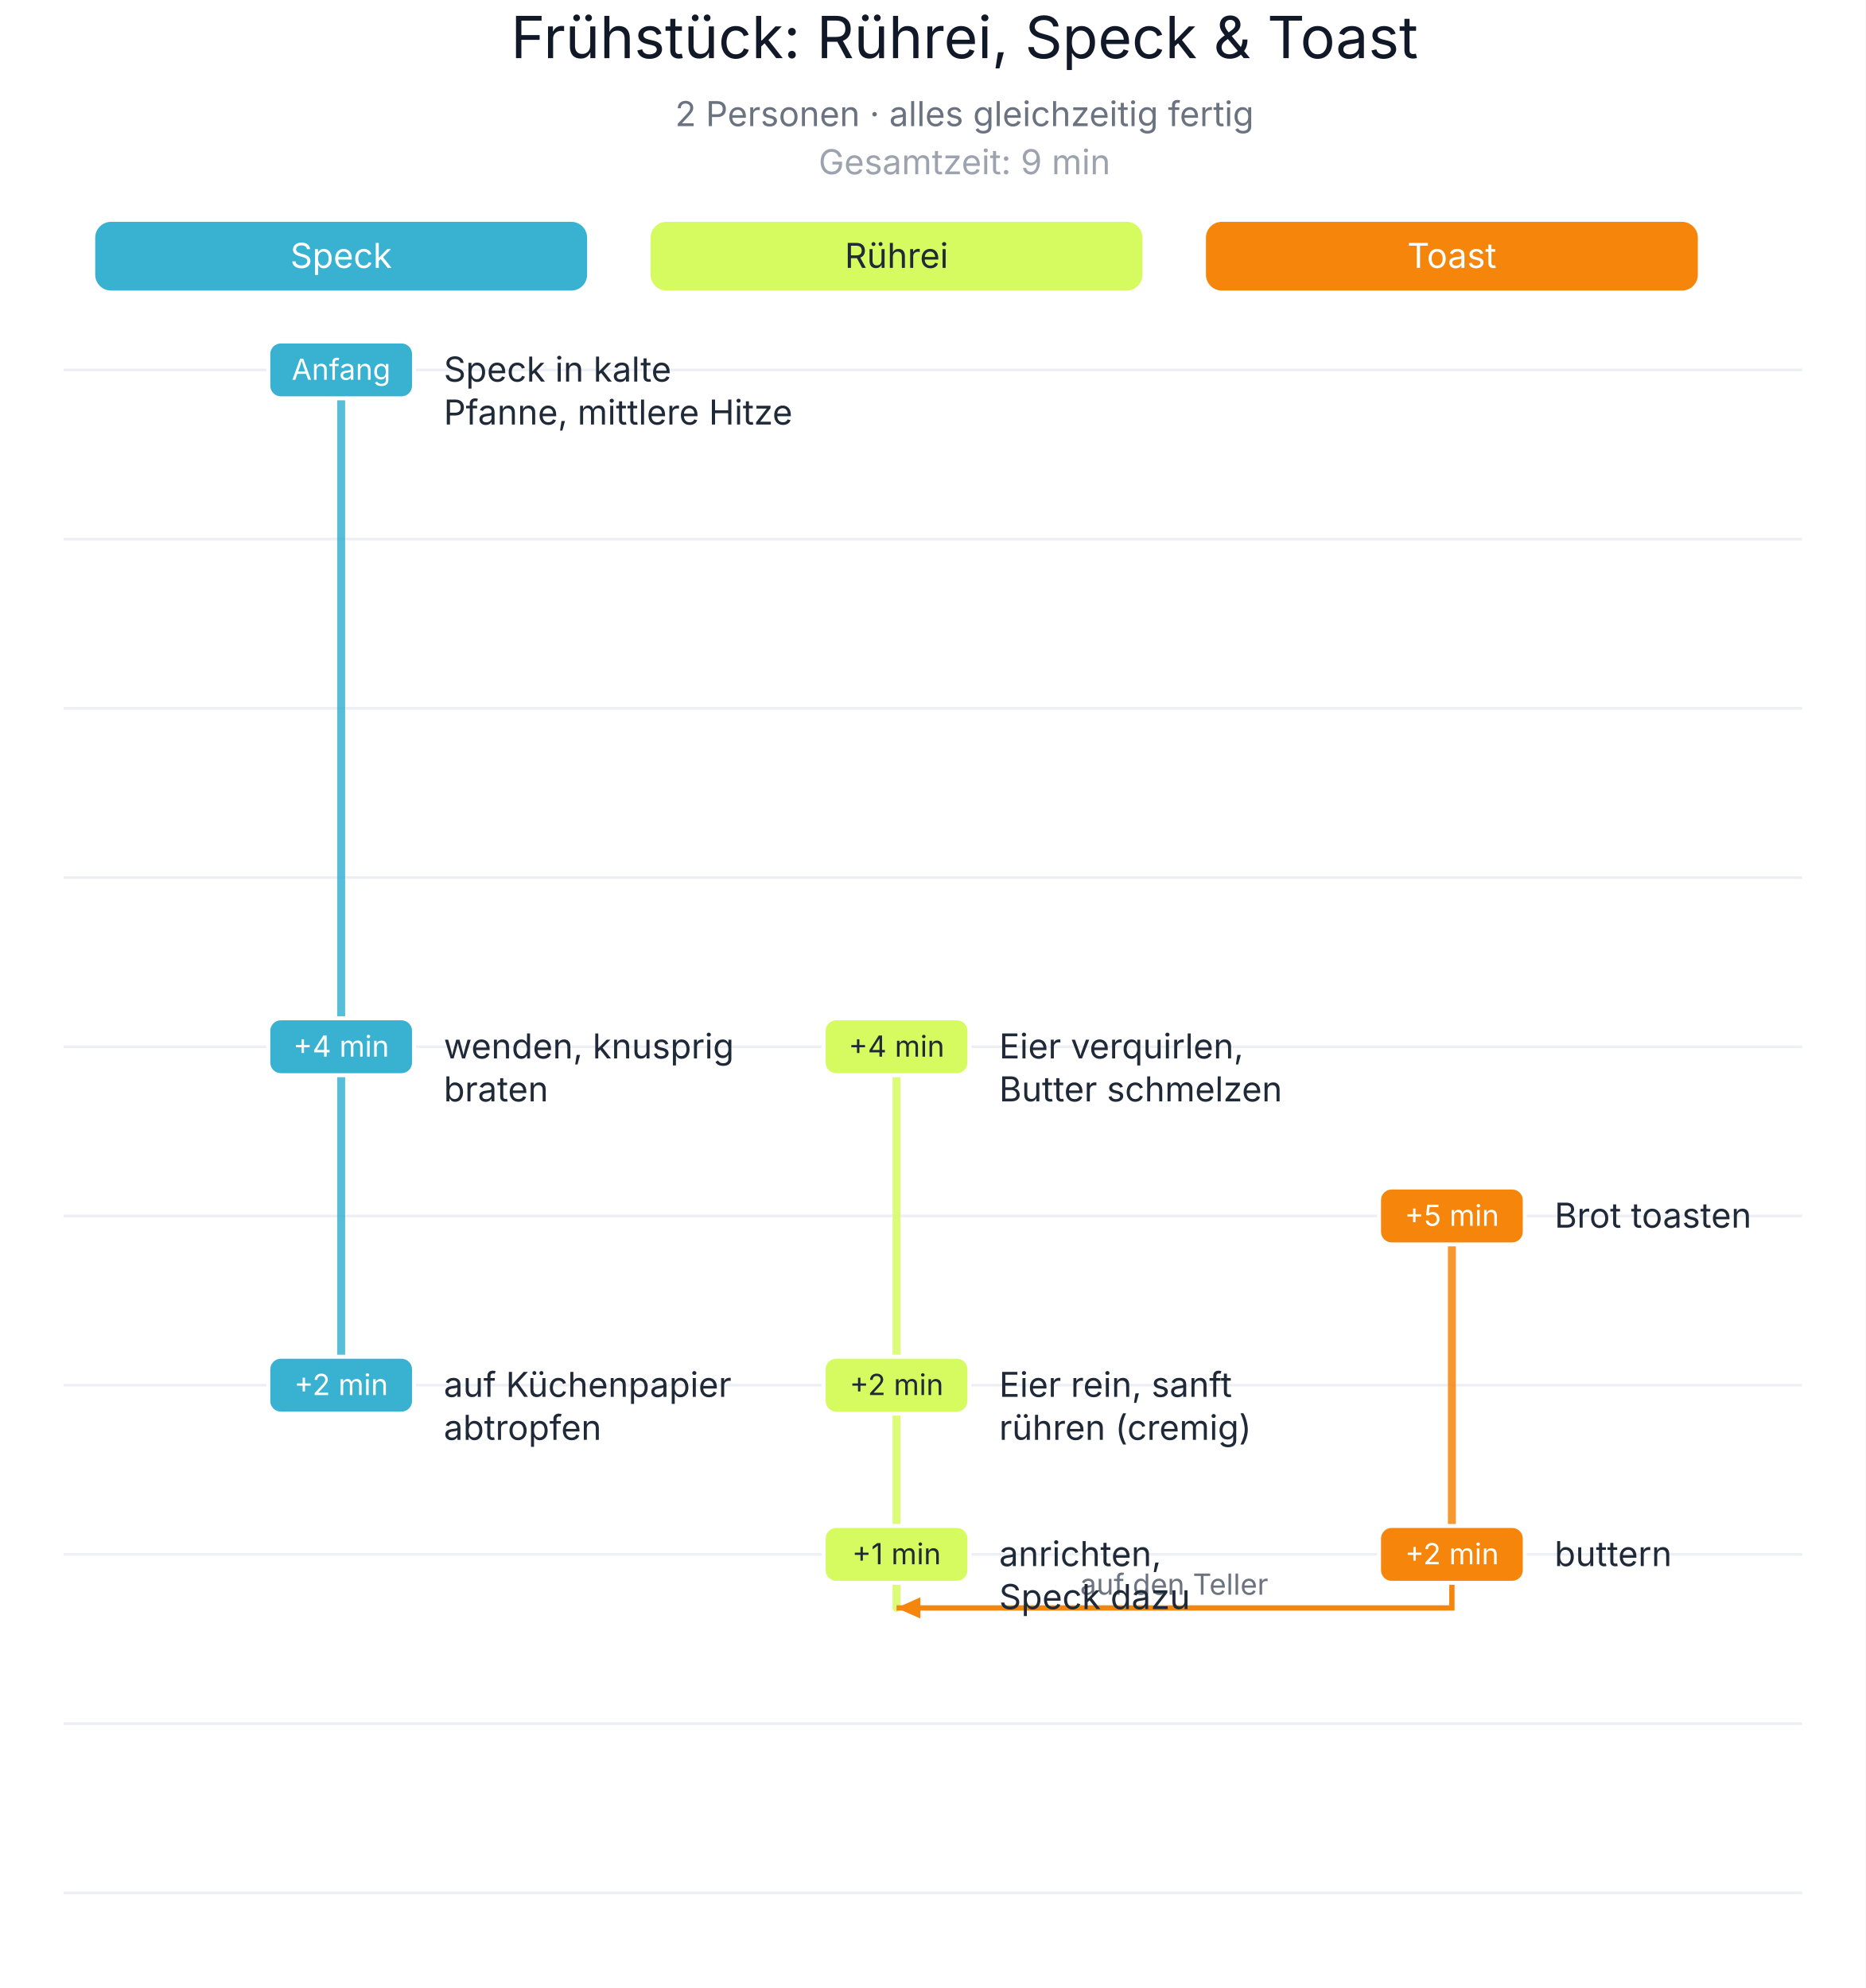
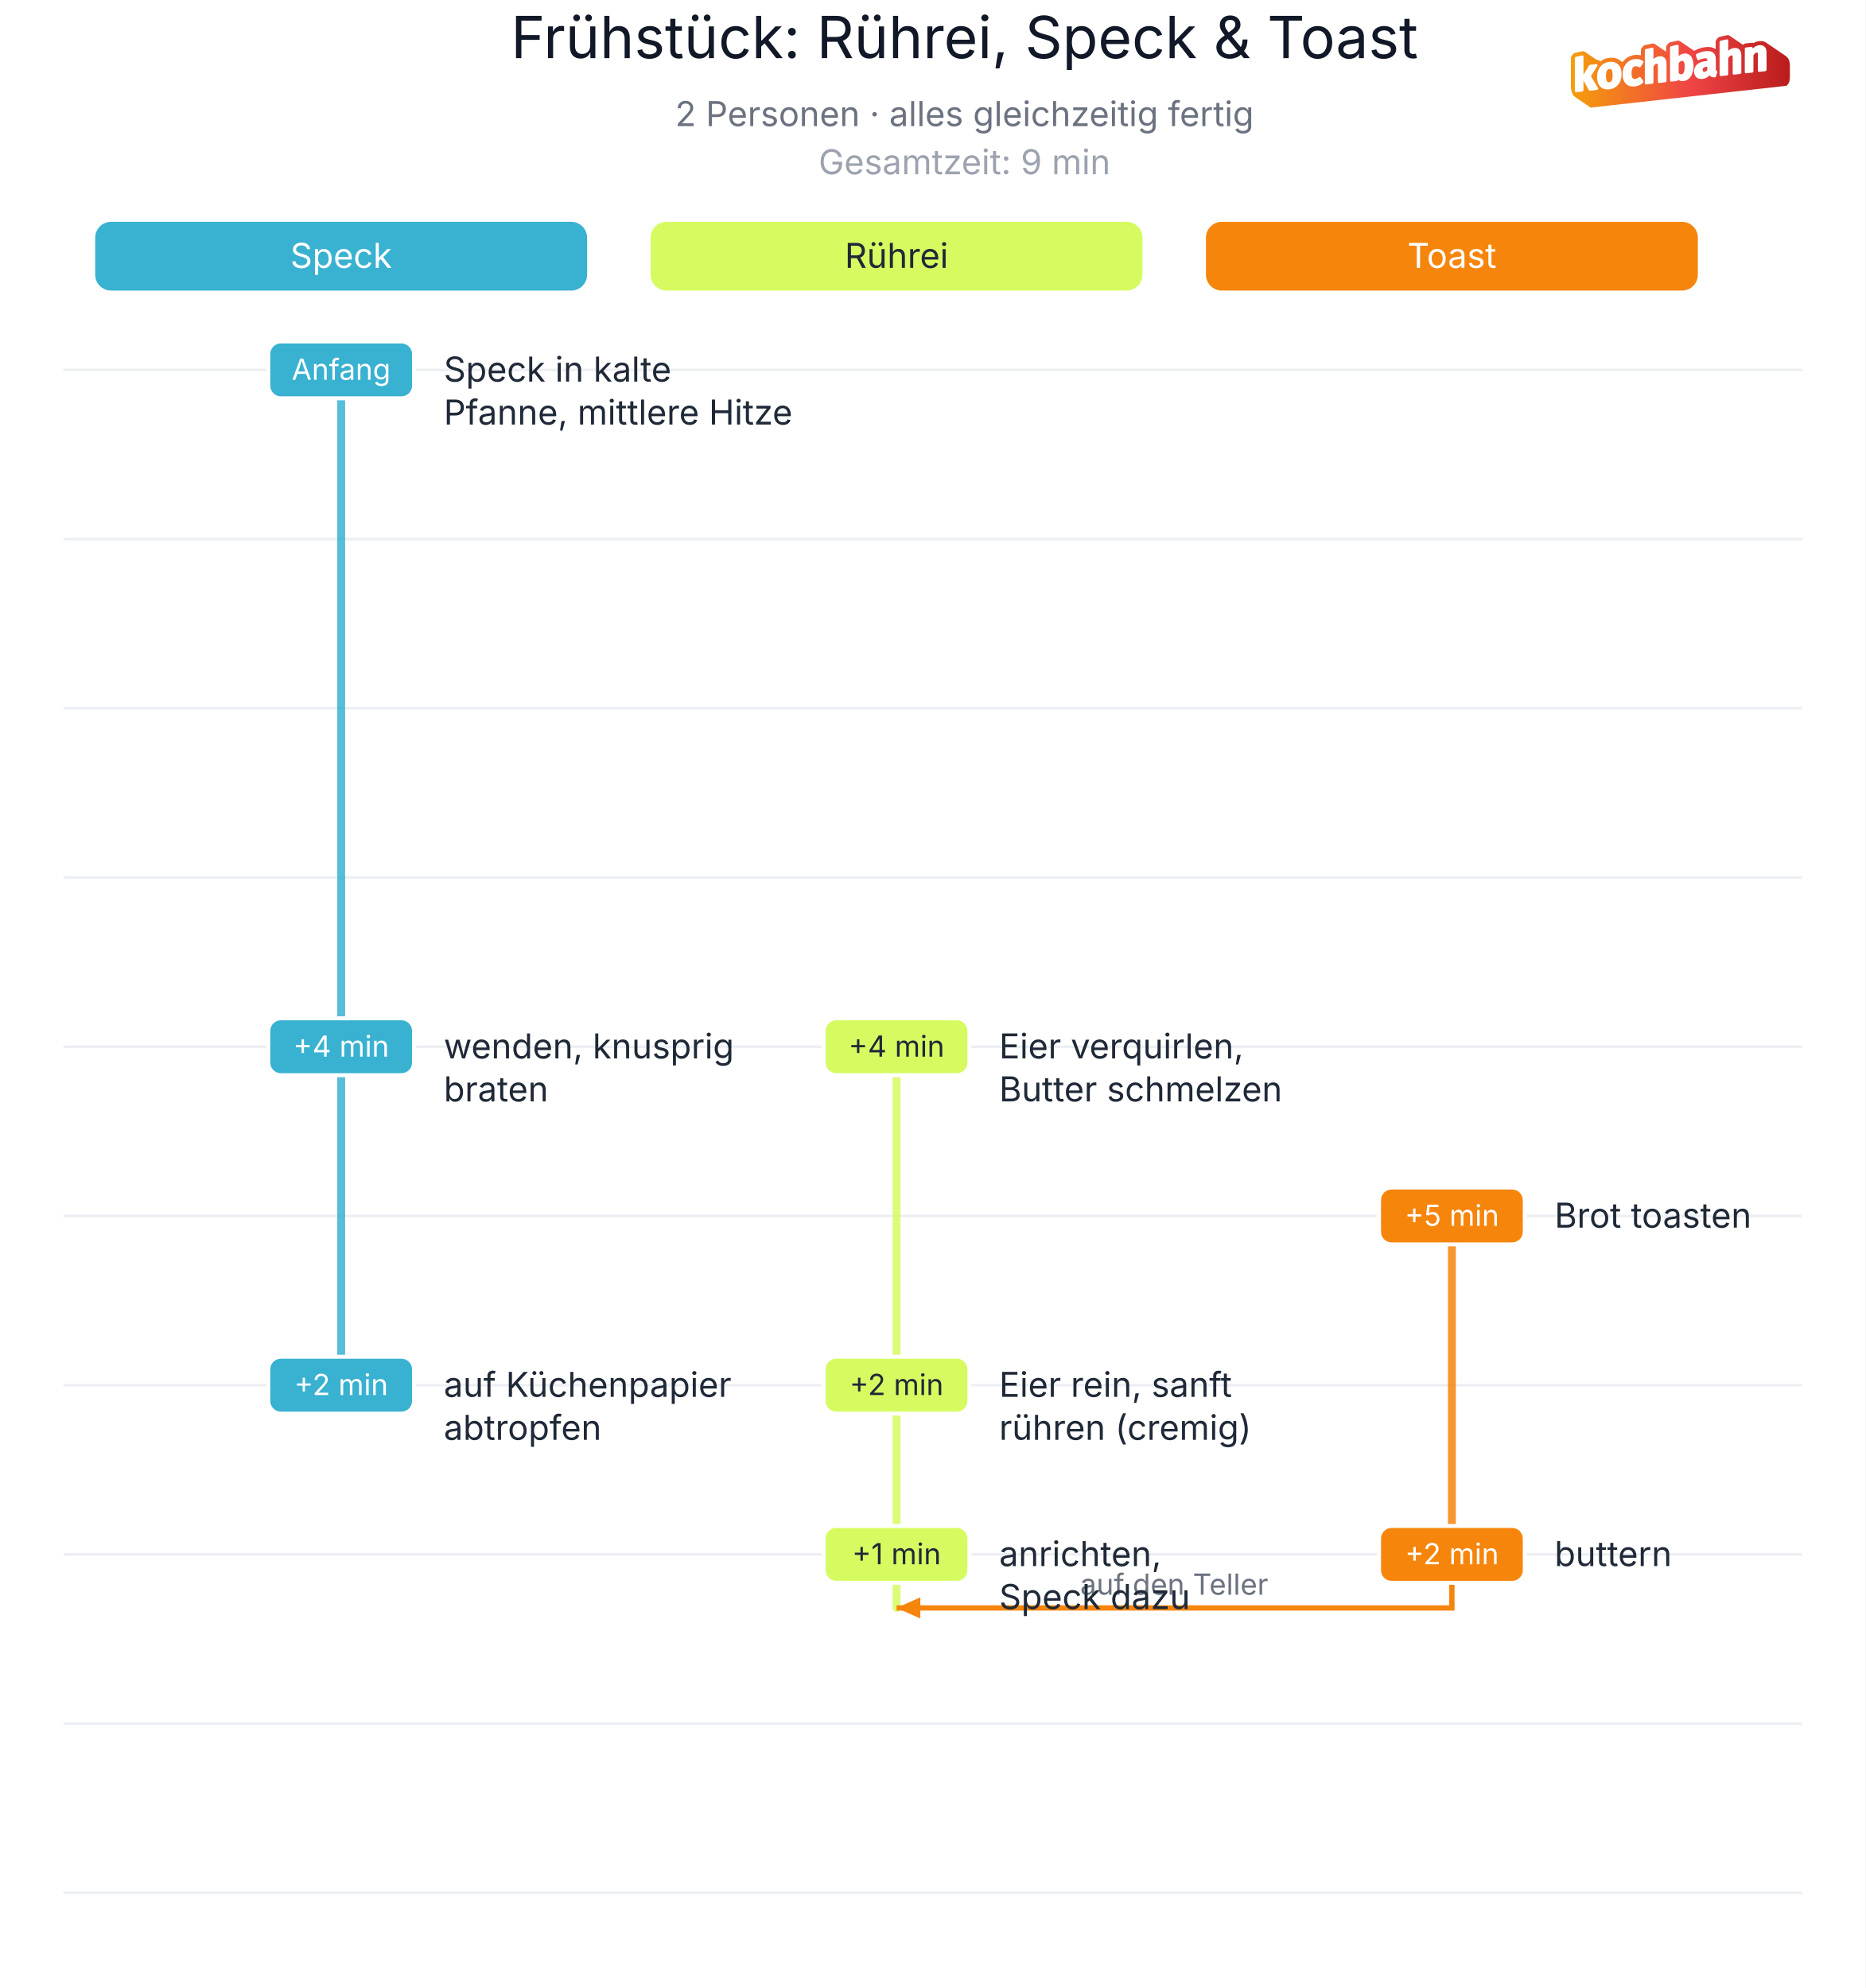
<svg xmlns="http://www.w3.org/2000/svg" width="705.4" height="751.9" viewBox="0 0 705.4 751.9" font-family="Inter, 'Helvetica Neue', Arial, sans-serif">
  <rect width="705.4" height="751.9" fill="#ffffff" />
  <line x1="24" y1="139.9" x2="681.4" y2="139.9" stroke="#eceff3" stroke-width="1" />
  <line x1="24" y1="203.9" x2="681.4" y2="203.9" stroke="#eceff3" stroke-width="1" />
  <line x1="24" y1="267.9" x2="681.4" y2="267.9" stroke="#eceff3" stroke-width="1" />
  <line x1="24" y1="331.9" x2="681.4" y2="331.9" stroke="#eceff3" stroke-width="1" />
  <line x1="24" y1="395.9" x2="681.4" y2="395.9" stroke="#eceff3" stroke-width="1" />
  <line x1="24" y1="459.9" x2="681.4" y2="459.9" stroke="#eceff3" stroke-width="1" />
  <line x1="24" y1="523.9" x2="681.4" y2="523.9" stroke="#eceff3" stroke-width="1" />
  <line x1="24" y1="587.9" x2="681.4" y2="587.9" stroke="#eceff3" stroke-width="1" />
  <line x1="24" y1="651.9" x2="681.4" y2="651.9" stroke="#eceff3" stroke-width="1" />
  <line x1="24" y1="715.9" x2="681.4" y2="715.9" stroke="#eceff3" stroke-width="1" />
  <line x1="129" y1="139.9" x2="129" y2="523.9" stroke="#39b1d1" stroke-width="3" stroke-linecap="round" opacity="0.85" />
  <line x1="339" y1="395.9" x2="339" y2="608.15" stroke="#d6fb61" stroke-width="3" stroke-linecap="round" opacity="0.85" />
  <line x1="549" y1="459.9" x2="549" y2="587.9" stroke="#f6850c" stroke-width="3" stroke-linecap="round" opacity="0.85" />
  <path d="M 549 587.9 L 549 608.15 L 339 608.15" fill="none" stroke="#f6850c" stroke-width="2" />
  <polygon points="339,608.15 348,604.15 348,612.15" fill="#f6850c" />
  <rect x="100.7" y="128.4" width="56.6" height="23" rx="4" fill="#ffffff" />
  <rect x="102.2" y="129.9" width="53.6" height="20" rx="4" fill="#39b1d1" />
  <text x="129" y="143.64" text-anchor="middle" font-size="11" fill="#ffffff">Anfang</text>
  <rect x="100.7" y="384.4" width="56.6" height="23" rx="4" fill="#ffffff" />
  <rect x="102.2" y="385.9" width="53.6" height="20" rx="4" fill="#39b1d1" />
  <text x="129" y="399.64" text-anchor="middle" font-size="11" fill="#ffffff">+4 min</text>
  <rect x="100.7" y="512.4" width="56.6" height="23" rx="4" fill="#ffffff" />
  <rect x="102.2" y="513.9" width="53.6" height="20" rx="4" fill="#39b1d1" />
  <text x="129" y="527.64" text-anchor="middle" font-size="11" fill="#ffffff">+2 min</text>
  <rect x="310.7" y="384.4" width="56.6" height="23" rx="4" fill="#ffffff" />
  <rect x="312.2" y="385.9" width="53.6" height="20" rx="4" fill="#d6fb61" />
  <text x="339" y="399.64" text-anchor="middle" font-size="11" fill="#1f2937">+4 min</text>
  <rect x="310.7" y="512.4" width="56.6" height="23" rx="4" fill="#ffffff" />
  <rect x="312.2" y="513.9" width="53.6" height="20" rx="4" fill="#d6fb61" />
  <text x="339" y="527.64" text-anchor="middle" font-size="11" fill="#1f2937">+2 min</text>
  <rect x="520.7" y="448.4" width="56.6" height="23" rx="4" fill="#ffffff" />
  <rect x="522.2" y="449.9" width="53.6" height="20" rx="4" fill="#f6850c" />
  <text x="549" y="463.64" text-anchor="middle" font-size="11" fill="#ffffff">+5 min</text>
  <rect x="520.7" y="576.4" width="56.6" height="23" rx="4" fill="#ffffff" />
  <rect x="522.2" y="577.9" width="53.6" height="20" rx="4" fill="#f6850c" />
  <text x="549" y="591.64" text-anchor="middle" font-size="11" fill="#ffffff">+2 min</text>
  <rect x="310.7" y="576.4" width="56.6" height="23" rx="4" fill="#ffffff" />
  <rect x="312.2" y="577.9" width="53.6" height="20" rx="4" fill="#d6fb61" />
  <text x="339" y="591.64" text-anchor="middle" font-size="11" fill="#1f2937">+1 min</text>
  <rect x="36" y="83.9" width="186" height="26" rx="6" fill="#39b1d1" />
  <text x="129" y="101.32" text-anchor="middle" font-size="13" fill="#ffffff">Speck</text>
  <rect x="246" y="83.9" width="186" height="26" rx="6" fill="#d6fb61" />
  <text x="339" y="101.32" text-anchor="middle" font-size="13" fill="#1f2937">Rührei</text>
  <rect x="456" y="83.9" width="186" height="26" rx="6" fill="#f6850c" />
  <text x="549" y="101.32" text-anchor="middle" font-size="13" fill="#ffffff">Toast</text>
  <text x="364.7" y="22" text-anchor="middle" font-size="22" fill="#111827">Frühstück: Rührei, Speck &amp; Toast</text>
  <text x="364.7" y="47.7" text-anchor="middle" font-size="13" fill="#6b7280">2 Personen · alles gleichzeitig fertig</text>
  <text x="364.7" y="65.9" text-anchor="middle" font-size="13" fill="#9ca3af">Gesamtzeit: 9 min</text>
  <text x="167.8" y="144.32" text-anchor="start" font-size="13" fill="#1f2937">Speck in kalte<tspan x="167.8" dy="16.25">Pfanne, mittlere Hitze</tspan>
  </text>
  <text x="167.8" y="400.32" text-anchor="start" font-size="13" fill="#1f2937">wenden, knusprig<tspan x="167.8" dy="16.25">braten</tspan>
  </text>
  <text x="167.8" y="528.32" text-anchor="start" font-size="13" fill="#1f2937">auf Küchenpapier<tspan x="167.8" dy="16.25">abtropfen</tspan>
  </text>
  <text x="377.8" y="400.32" text-anchor="start" font-size="13" fill="#1f2937">Eier verquirlen,<tspan x="377.8" dy="16.25">Butter schmelzen</tspan>
  </text>
  <text x="377.8" y="528.32" text-anchor="start" font-size="13" fill="#1f2937">Eier rein, sanft<tspan x="377.8" dy="16.25">rühren (cremig)</tspan>
  </text>
  <text x="587.8" y="464.32" text-anchor="start" font-size="13" fill="#1f2937">Brot toasten</text>
  <text x="587.8" y="592.32" text-anchor="start" font-size="13" fill="#1f2937">buttern</text>
  <text x="444" y="603.15" text-anchor="middle" font-size="11" fill="#6b7280">auf den Teller</text>
  <text x="377.8" y="592.32" text-anchor="start" font-size="13" fill="#1f2937">anrichten,<tspan x="377.8" dy="16.25">Speck dazu</tspan>
  </text>
+   <svg x="589.4" y="4" width="92" height="46" viewBox="0 0 423.333 211.667" preserveAspectRatio="xMaxYMin meet" overflow="visible">
+     <path d="M21.167 132.239Q21.167 141.532 26.196 148.846L55.517 168.85L396.267 130.903Q402.167 125.906 402.167 116.612V95.336L402.167 95.301L402.165 95.064L402.16 94.807L402.102 93.36L402.068 92.891L401.926 91.548L401.856 91.051L401.633 89.805L401.519 89.285L401.218 88.13L401.054 87.594L400.676 86.525L400.457 85.983L400.003 84.994L399.725 84.457L399.197 83.546L398.86 83.028L398.256 82.193L397.864 81.707L397.183 80.947L396.922 80.673L396.764 80.518L396.486 80.262L395.723 79.602L395.226 79.217L394.403 78.648L360.629 55.605L360.089 55.274L359.206 54.794L358.636 54.523L357.691 54.134L357.105 53.927L356.096 53.63L355.508 53.488L354.433 53.284L353.855 53.203L352.71 53.095L352.155 53.067L350.935 53.059L350.41 53.077L349.109 53.173L348.821 53.2L348.593 53.227L348.315 53.265L347.003 53.475L346.513 53.571L345.25 53.867L344.745 54.006L343.529 54.388L343.016 54.57L341.844 55.037L341.331 55.264L340.2 55.817L339.696 56.087L338.979 56.506L338.53 56.303L337.575 56.049L336.58 55.949L335.714 55.999L325.226 57.167L324.423 57.296L323.498 57.58L322.605 57.99L321.762 58.518L320.984 59.156L320.531 59.634L297.154 43.686L296.293 43.251L295.366 42.959L294.393 42.816L293.396 42.826L292.542 42.966L280.534 45.564L279.634 45.811L278.617 46.264L277.664 46.871L276.797 47.615L276.149 48.352L274.783 50.072L274.209 50.871L273.675 51.89L273.291 52.966L273.067 54.074L273.017 55.024V67.24L272.703 67.026L271.83 66.43L271.33 66.125L270.369 65.602L269.864 65.357L268.811 64.907L268.313 64.721L267.161 64.346L266.679 64.211L265.423 63.915L264.963 63.825L263.594 63.61L263.161 63.558L261.67 63.429L261.267 63.408L259.644 63.371L259.271 63.373L257.505 63.435L257.162 63.456L255.242 63.623L254.904 63.661L253.163 63.902L252.822 63.958L250.948 64.315L250.626 64.384L248.645 64.858L248.345 64.937L246.249 65.538L246.1 65.582L245.987 65.617L245.834 65.666L243.817 66.342L243.53 66.444L241.536 67.206L241.252 67.321L239.281 68.169L239.001 68.297L237.051 69.233L236.302 69.635L236.301 69.635L235.646 70.106L210.869 53.203L210.003 52.77L209.071 52.481L208.093 52.343L207.091 52.359L206.234 52.504L194.227 55.181L193.331 55.433L192.32 55.89L191.373 56.498L190.513 57.242L189.87 57.978L188.513 59.696L187.944 60.493L187.414 61.508L187.034 62.581L186.811 63.684L186.762 64.629V71.624L167.049 58.175L166.188 57.74L165.261 57.448L164.288 57.305L163.291 57.316L162.437 57.455L150.429 60.053L149.529 60.3L148.512 60.754L147.559 61.36L146.692 62.104L146.044 62.841L144.678 64.561L144.104 65.36L143.57 66.379L143.186 67.455L142.962 68.563L142.912 69.513V77.986L142.613 77.904L141.955 77.743L141.615 77.67L140.283 77.423L139.839 77.358L138.439 77.201L138.007 77.168L136.534 77.105L136.117 77.1L134.569 77.134L134.17 77.155L132.54 77.289L132.271 77.317L131.664 77.391L131.382 77.432L129.88 77.681L129.461 77.764L128.016 78.097L127.584 78.211L126.191 78.626L125.751 78.772L124.408 79.268L123.965 79.449L122.669 80.025L122.226 80.239L120.975 80.896L120.54 81.143L119.333 81.882L118.91 82.159L117.744 82.98L117.492 83.164L117.213 83.378L116.973 83.569L115.851 84.497L115.474 84.828L114.417 85.819L114.057 86.178L113.065 87.231L112.726 87.614L111.796 88.733L111.483 89.135L111.022 89.764L105.386 85.919L104.331 85.249L103.919 85.01L102.808 84.424L102.379 84.22L101.209 83.719L100.771 83.551L99.539 83.136L99.097 83.005L97.802 82.675L97.361 82.58L96 82.338L95.566 82.277L94.134 82.126L93.712 82.095L92.205 82.037L91.798 82.034L90.212 82.072L89.824 82.093L88.153 82.232L87.908 82.257L87.41 82.317L87.157 82.352L85.596 82.6L85.195 82.676L83.7 83.004L83.283 83.11L81.852 83.518L81.423 83.655L80.051 84.14L79.615 84.311L78.299 84.873L77.859 85.079L76.598 85.718L76.16 85.957L74.95 86.673L74.521 86.946L73.359 87.739L73.101 87.923L72.821 88.131L72.584 88.315L70.793 87.094L70.004 86.604L69.145 86.244L68.232 86.019L67.283 85.934L66.46 85.984L66.317 86L45.274 71.644L44.408 71.211L43.476 70.922L42.498 70.785L41.496 70.801L40.639 70.946L28.632 73.622L27.736 73.874L26.725 74.331L25.778 74.939L24.918 75.683L24.275 76.42L22.918 78.138L22.349 78.935L21.819 79.95L21.439 81.022L21.216 82.126L21.167 83.071z" fill="url(#d0)" />
+     <path d="M28.006 140.771L29.526 142.177L41.534 140.84L43.053 139.095V121.709L52.586 138.787L53.921 139.46L67.448 137.954L68.761 135.438L56.025 114.242L67.711 95.408L66.46 93.075L54.225 94.438L52.963 95.275L43.053 111.663V79.294L41.371 77.915L29.364 80.591L28.006 82.309zM66.688 115.505L66.69 115.854L66.748 117.738L66.89 119.512L67.111 121.184L67.408 122.758L67.78 124.24L68.225 125.636L68.741 126.948L69.327 128.181L69.984 129.338L70.711 130.421L71.509 131.433L72.378 132.374L72.613 132.604L73.566 133.451L74.572 134.211L75.632 134.885L76.747 135.474L77.92 135.978L79.151 136.396L80.445 136.727L81.803 136.971L83.231 137.123L84.731 137.183L86.308 137.146L87.967 137.008L88.465 136.948L90.027 136.701L91.521 136.372L92.952 135.964L94.324 135.478L95.639 134.916L96.901 134.277L98.112 133.561L99.273 132.768L99.553 132.56L100.669 131.661L101.719 130.699L102.705 129.673L103.628 128.583L104.488 127.426L105.285 126.2L106.021 124.902L106.694 123.529L107.184 122.377L107.717 120.916L108.173 119.398L108.552 117.821L108.851 116.181L109.068 114.474L109.201 112.697L109.246 110.844L109.245 110.565L109.19 108.671L109.051 106.887L108.833 105.208L108.538 103.626L108.169 102.137L107.728 100.736L107.215 99.419L106.632 98.181L105.979 97.02L105.256 95.933L104.463 94.919L103.597 93.975L103.334 93.716L102.388 92.874L101.388 92.118L100.333 91.448L99.222 90.862L98.052 90.361L96.82 89.945L95.526 89.615L94.164 89.374L92.732 89.222L91.224 89.164L89.638 89.202L87.967 89.341L87.469 89.401L85.908 89.649L84.413 89.977L82.982 90.385L81.61 90.871L80.295 91.434L79.033 92.073L77.822 92.788L76.661 93.581L76.381 93.789L75.265 94.689L74.215 95.651L73.229 96.676L72.306 97.766L71.447 98.923L70.649 100.149L69.913 101.447L69.24 102.82L68.75 103.972L68.217 105.433L67.761 106.951L67.383 108.528L67.083 110.169L66.866 111.875L66.733 113.653zM82.191 113.778L82.21 112.479L82.298 110.799L82.448 109.327L82.65 108.045L82.895 106.939L83.175 105.992L83.48 105.189L83.803 104.514L84.112 103.991L84.477 103.484L84.859 103.056L85.262 102.693L85.694 102.385L86.167 102.125L86.694 101.91L87.29 101.743L87.967 101.632L88.602 101.591L89.211 101.615L89.75 101.702L90.232 101.845L90.669 102.044L91.075 102.302L91.456 102.628L91.82 103.035L92.166 103.538L92.287 103.748L92.605 104.415L92.905 105.245L93.175 106.257L93.406 107.474L93.585 108.916L93.701 110.608L93.743 112.571L93.724 113.87L93.636 115.55L93.486 117.022L93.284 118.304L93.039 119.41L92.76 120.358L92.455 121.161L92.131 121.835L91.822 122.358L91.457 122.865L91.075 123.294L90.672 123.656L90.24 123.965L89.767 124.225L89.24 124.439L88.644 124.606L87.967 124.717L87.332 124.759L86.723 124.734L86.184 124.648L85.702 124.504L85.265 124.306L84.859 124.048L84.478 123.722L84.114 123.315L83.768 122.811L83.647 122.601L83.329 121.934L83.029 121.105L82.759 120.092L82.528 118.876L82.349 117.433L82.233 115.742zM111.07 110.956L111.111 112.679L111.237 114.374L111.446 115.986L111.735 117.518L112.103 118.975L112.548 120.36L113.07 121.677L113.669 122.928L113.816 123.205L114.508 124.378L115.263 125.468L116.082 126.478L116.965 127.411L117.914 128.266L118.93 129.045L120.014 129.749L121.17 130.377L121.382 130.48L122.568 130.99L123.809 131.412L125.108 131.747L126.467 131.993L127.89 132.149L129.379 132.21L130.94 132.175L132.577 132.04L133.653 131.897L135.134 131.619L136.58 131.254L137.993 130.801L139.377 130.26L140.732 129.632L142.06 128.914L143.362 128.106L144.64 127.205L145.895 126.208L147.128 125.112L147.423 122.94L142.179 115.803L140.142 115.594L139.912 115.765L138.479 116.778L137.305 117.528L136.361 118.055L135.672 118.368L134.916 118.629L134.09 118.833L133.185 118.973L132.805 119.007L132.052 119.023L131.38 118.969L130.778 118.852L130.236 118.676L129.743 118.444L129.287 118.151L128.861 117.791L128.46 117.354L128.148 116.912L127.839 116.338L127.548 115.619L127.284 114.735L127.058 113.665L126.881 112.389L126.766 110.886L126.725 109.134L126.727 108.745L126.78 107.024L126.901 105.511L127.079 104.188L127.304 103.041L127.567 102.055L127.86 101.213L128.175 100.502L128.507 99.905L128.827 99.432L129.232 98.936L129.663 98.505L130.129 98.129L130.637 97.802L131.199 97.521L131.828 97.285L132.537 97.1L133.337 96.973L134.02 96.925L134.832 96.938L135.653 97.03L136.491 97.206L137.35 97.472L138.234 97.835L139.148 98.306L140.093 98.894L142.244 98.323L147.411 90.342L147.162 88.243L146.559 87.797L145.369 87.009L144.159 86.323L142.927 85.737L141.672 85.25L140.392 84.858L139.733 84.697L138.401 84.45L137 84.294L135.528 84.231L133.979 84.264L132.349 84.398L131.742 84.473L130.24 84.723L128.794 85.055L127.402 85.47L126.058 85.966L124.762 86.542L123.511 87.199L122.304 87.938L121.138 88.758L120.858 88.972L119.735 89.9L118.679 90.891L117.686 91.944L116.756 93.063L115.889 94.249L115.083 95.504L114.339 96.831L113.658 98.233L113.155 99.421L112.614 100.91L112.151 102.447L111.769 104.035L111.467 105.677L111.248 107.375L111.115 109.134zM149.752 127.213L151.272 128.619L163.279 127.282L164.799 125.537V97.345L165.309 96.528L165.987 95.57L166.629 94.778L167.236 94.134L167.807 93.62L168.345 93.22L168.851 92.917L169.334 92.698L169.803 92.55L170.271 92.466L170.58 92.445L170.963 92.462L171.265 92.525L171.51 92.622L171.721 92.756L171.918 92.941L171.982 93.022L172.122 93.269L172.274 93.678L172.412 94.285L172.512 95.125L172.55 96.231V124.674L174.07 126.08L186.078 124.743L187.598 122.998V92.428L187.597 92.19L187.539 90.742L187.397 89.399L187.174 88.154L186.873 86.999L186.495 85.929L186.042 84.94L185.513 84.029L184.908 83.194L184.228 82.434L184.07 82.278L183.306 81.619L182.483 81.049L181.6 80.569L180.655 80.18L179.647 79.883L178.572 79.679L177.427 79.571L176.207 79.563L174.906 79.659L173.687 79.837L172.442 80.11L171.245 80.47L170.094 80.915L168.986 81.445L167.919 82.061L167.462 82.358L166.375 83.147L165.3 84.044L164.799 84.52V65.815L163.126 64.433L151.119 67.031L149.752 68.751zM193.601 122.329L195.121 123.736L205.761 122.551L207.262 121.052L207.398 120.14L208.225 120.726L209.221 121.305L210.279 121.799L211.092 122.102L212.175 122.407L213.298 122.615L214.464 122.726L215.674 122.737L216.932 122.646L217.338 122.597L218.629 122.377L219.871 122.07L221.065 121.679L222.214 121.202L223.321 120.64L224.387 119.993L225.413 119.258L226.4 118.435L227.082 117.793L228.017 116.807L228.895 115.746L229.717 114.608L230.484 113.389L231.194 112.087L231.847 110.696L232.441 109.211L232.968 107.653L233.421 106.03L233.797 104.344L234.094 102.592L234.31 100.769L234.442 98.872L234.487 96.897L234.468 95.41L234.37 93.325L234.194 91.382L233.943 89.573L233.622 87.889L233.233 86.323L232.78 84.868L232.263 83.518L231.684 82.266L231.045 81.108L230.346 80.04L230.297 79.973L229.554 79.025L228.763 78.178L227.924 77.426L227.036 76.768L226.099 76.203L225.111 75.729L224.07 75.347L222.975 75.057L221.824 74.861L220.613 74.761L219.338 74.76L217.996 74.86L216.853 75.028L215.643 75.299L214.466 75.661L213.32 76.113L212.203 76.657L211.115 77.294L210.233 77.893L209.233 78.674L208.649 79.203V60.853L206.966 59.473L194.959 62.15L193.601 63.868zM208.649 108.426V91.959L209.09 91.22L209.643 90.424L210.188 89.756L210.723 89.202L211.25 88.746L211.773 88.378L212.296 88.086L212.829 87.861L213.383 87.699L213.968 87.6L214.163 87.582L214.728 87.571L215.228 87.624L215.674 87.734L216.083 87.9L216.465 88.125L216.832 88.421L217.188 88.802L217.535 89.285L217.73 89.609L218.101 90.34L218.409 91.12L218.654 91.956L218.834 92.856L218.945 93.829L218.984 94.881V98.623L218.976 99.482L218.905 101.219L218.768 102.75L218.576 104.092L218.337 105.259L218.061 106.267L217.756 107.13L217.428 107.864L217.083 108.482L216.725 109L216.355 109.433L215.968 109.795L215.559 110.098L215.115 110.351L214.623 110.558L214.068 110.718L213.436 110.823L212.894 110.855L212.331 110.823L211.786 110.724L211.249 110.553L210.711 110.304L210.404 110.126L209.87 109.747L209.363 109.29L208.879 108.747zM235.475 105.926L235.495 106.81L235.598 108.098L235.789 109.314L236.065 110.463L236.425 111.547L236.87 112.569L237.399 113.53L238.013 114.432L238.714 115.275L239.504 116.059L240.013 116.492L240.888 117.128L241.821 117.675L242.813 118.133L243.865 118.503L244.979 118.782L246.16 118.969L247.411 119.062L248.737 119.056L250.142 118.948L251.286 118.791L252.646 118.521L253.935 118.172L255.157 117.746L256.317 117.244L257.416 116.665L258.458 116.011L259.445 115.281L260.378 114.473L261.257 113.587L262.083 112.62L262.123 112.566L262.265 112.767L262.91 113.5L263.614 114.139L264.378 114.685L265.202 115.137L265.678 115.346L266.694 115.703L267.816 115.979L269.051 116.171L270.41 116.274L271.905 116.282L273.477 115.018L275.984 106.623L275.062 104.766L274.784 104.679L274.408 104.514L274.125 104.332L273.911 104.136L273.746 103.919L273.707 103.851L273.58 103.547L273.454 103.049L273.359 102.317L273.321 101.318V85.087L273.297 83.939L273.191 82.475L273.003 81.114L272.737 79.849L272.395 78.674L271.978 77.584L271.487 76.576L270.922 75.645L270.284 74.79L269.571 74.01L268.782 73.304L268.547 73.12L267.674 72.525L266.712 72.001L265.658 71.552L264.507 71.177L263.25 70.881L261.881 70.666L260.391 70.538L258.768 70.501L257.002 70.563L255.082 70.73L253.34 70.971L251.466 71.327L249.484 71.802L247.388 72.403L247.274 72.438L245.257 73.113L243.263 73.875L241.292 74.723L239.343 75.659L238.447 77.747L241.182 85.636L243.099 86.402L244.935 85.602L246.848 84.851L248.696 84.213L249.369 84.003L250.877 83.587L252.14 83.311L253.182 83.154L254.016 83.081L254.998 83.055L255.791 83.101L256.417 83.202L256.896 83.339L257.249 83.496L257.501 83.662L257.661 83.812L257.851 84.062L258.039 84.416L258.214 84.905L258.361 85.557L258.464 86.396L258.502 87.447V87.683L255.918 87.971L255.43 88.028L253.459 88.311L251.627 88.663L249.924 89.077L248.342 89.552L246.873 90.084L245.508 90.672L244.241 91.313L243.066 92.008L241.977 92.755L240.972 93.556L240.703 93.79L239.809 94.65L239.001 95.553L238.277 96.503L237.635 97.498L237.074 98.542L236.596 99.635L236.2 100.779L235.887 101.976L235.661 103.23L235.522 104.546zM250.446 103.156L250.455 102.784L250.518 102.134L250.631 101.576L250.787 101.096L250.979 100.678L251.211 100.304L251.488 99.96L251.826 99.635L252.026 99.473L252.51 99.149L253.11 98.833L253.847 98.534L254.739 98.263L255.804 98.031L257.058 97.85L258.502 97.689V103.065L258.397 103.249L257.953 103.915L257.498 104.483L257.032 104.963L256.552 105.369L256.05 105.709L255.52 105.991L254.949 106.219L254.325 106.391L253.638 106.504L253.624 106.505L253.061 106.535L252.589 106.501L252.193 106.415L251.855 106.285L251.558 106.11L251.286 105.882L251.089 105.658L250.886 105.343L250.713 104.957L250.575 104.478L250.481 103.884zM279.857 112.723L281.377 114.13L293.384 112.793L294.904 111.048V82.856L295.414 82.038L296.092 81.081L296.734 80.289L297.341 79.645L297.912 79.131L298.45 78.731L298.956 78.428L299.439 78.209L299.908 78.061L300.376 77.977L300.685 77.956L301.068 77.973L301.37 78.035L301.615 78.133L301.826 78.267L302.023 78.452L302.087 78.533L302.227 78.78L302.379 79.188L302.517 79.796L302.617 80.636L302.655 81.742V110.184L304.175 111.591L316.183 110.254L317.703 108.509V77.939L317.702 77.701L317.644 76.253L317.502 74.91L317.279 73.665L316.978 72.51L316.6 71.44L316.147 70.451L315.618 69.54L315.013 68.705L314.333 67.944L314.175 67.789L313.411 67.129L312.588 66.56L311.705 66.08L310.76 65.691L309.752 65.394L308.677 65.19L307.532 65.082L306.312 65.074L305.011 65.17L303.792 65.348L302.547 65.621L301.35 65.981L300.199 66.426L299.091 66.956L298.024 67.572L297.567 67.869L296.48 68.658L295.405 69.554L294.904 70.031V51.326L293.231 49.944L281.223 52.542L279.857 54.262zM323.706 107.84L325.226 109.247L337.234 107.909L338.753 106.164V78.044L339.304 77.155L339.979 76.195L340.618 75.401L341.222 74.756L341.789 74.242L342.322 73.843L342.823 73.541L343.301 73.323L343.764 73.177L344.225 73.094L344.599 73.07L344.992 73.091L345.293 73.155L345.528 73.25L345.72 73.375L345.892 73.543L345.942 73.607L346.078 73.849L346.228 74.258L346.366 74.873L346.466 75.728L346.505 76.858V105.301L348.025 106.708L360.032 105.37L361.552 103.625V73.055L361.551 72.817L361.494 71.37L361.352 70.027L361.129 68.781L360.828 67.627L360.45 66.557L359.996 65.568L359.468 64.657L358.863 63.821L358.182 63.061L358.024 62.906L357.261 62.246L356.438 61.676L355.555 61.197L354.61 60.808L353.601 60.51L352.526 60.307L351.381 60.199L350.162 60.191L348.861 60.287L348.632 60.313L347.32 60.523L346.057 60.819L344.841 61.201L343.669 61.668L342.539 62.22L341.449 62.858L340.646 63.398L339.559 64.228L338.491 65.163L337.535 66.114L337.211 64.228L335.714 63.09L325.226 64.258L323.706 66.003z" fill="#fff" />
+     <defs>
+       <linearGradient id="d0" gradientUnits="userSpaceOnUse" x1="21.167" y1="105.833" x2="402.167" y2="105.833">
+         <stop offset="0" stop-color="#f59e0b" />
+         <stop offset=".55" stop-color="#ef4444" />
+         <stop offset="1" stop-color="#b91c1c" />
+       </linearGradient>
+     </defs>
+   </svg>
</svg>
